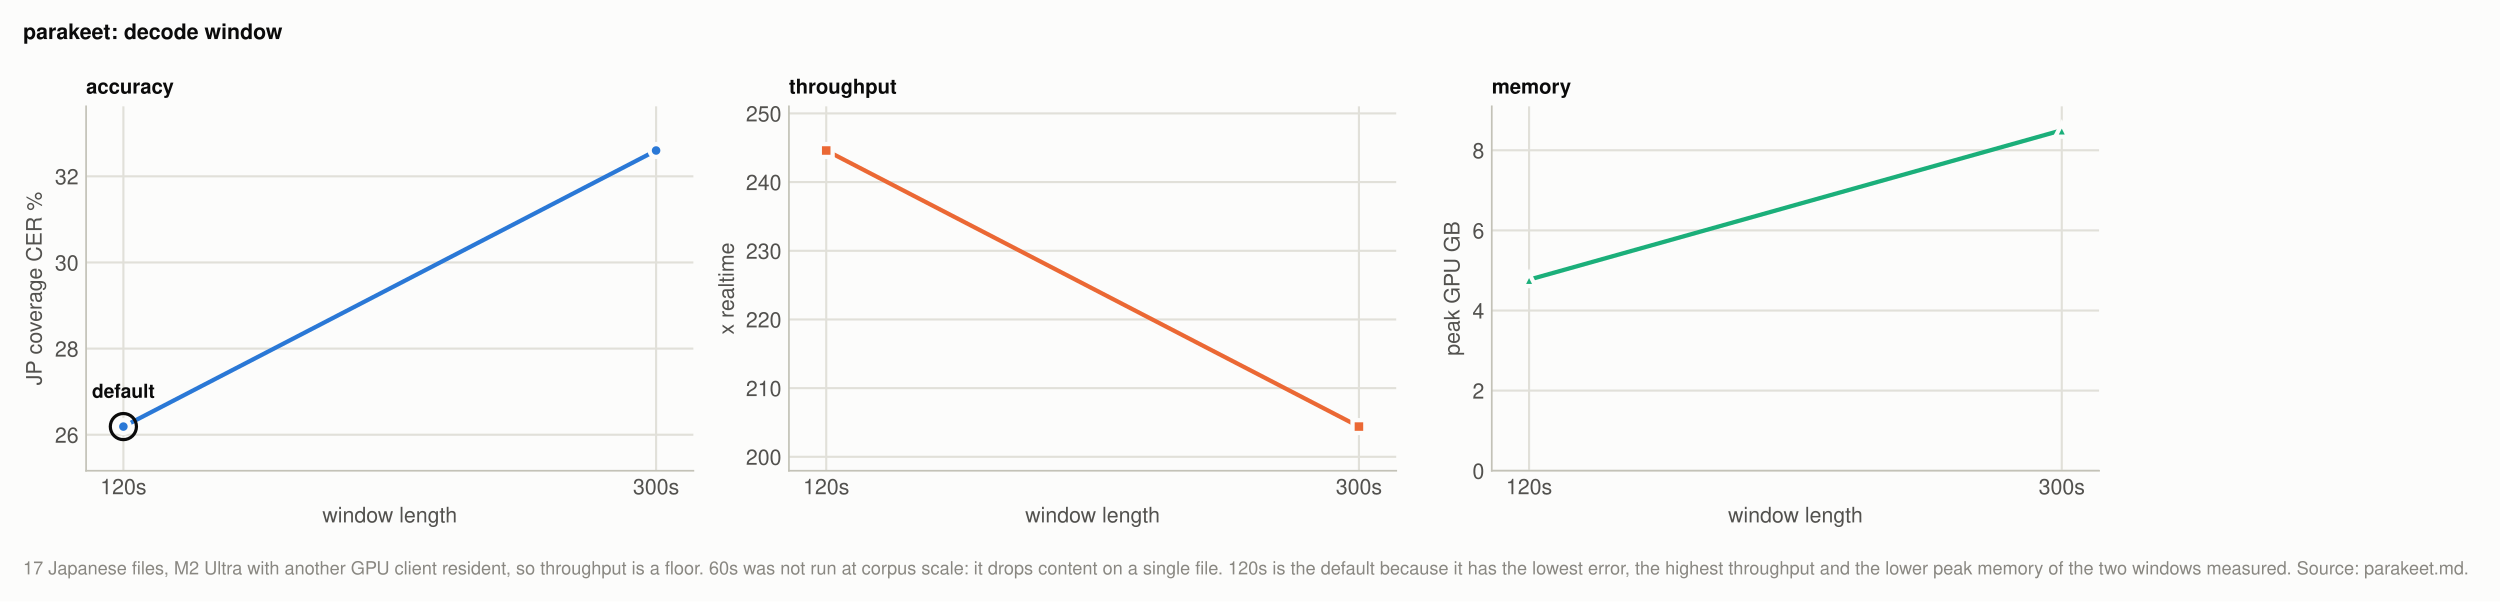
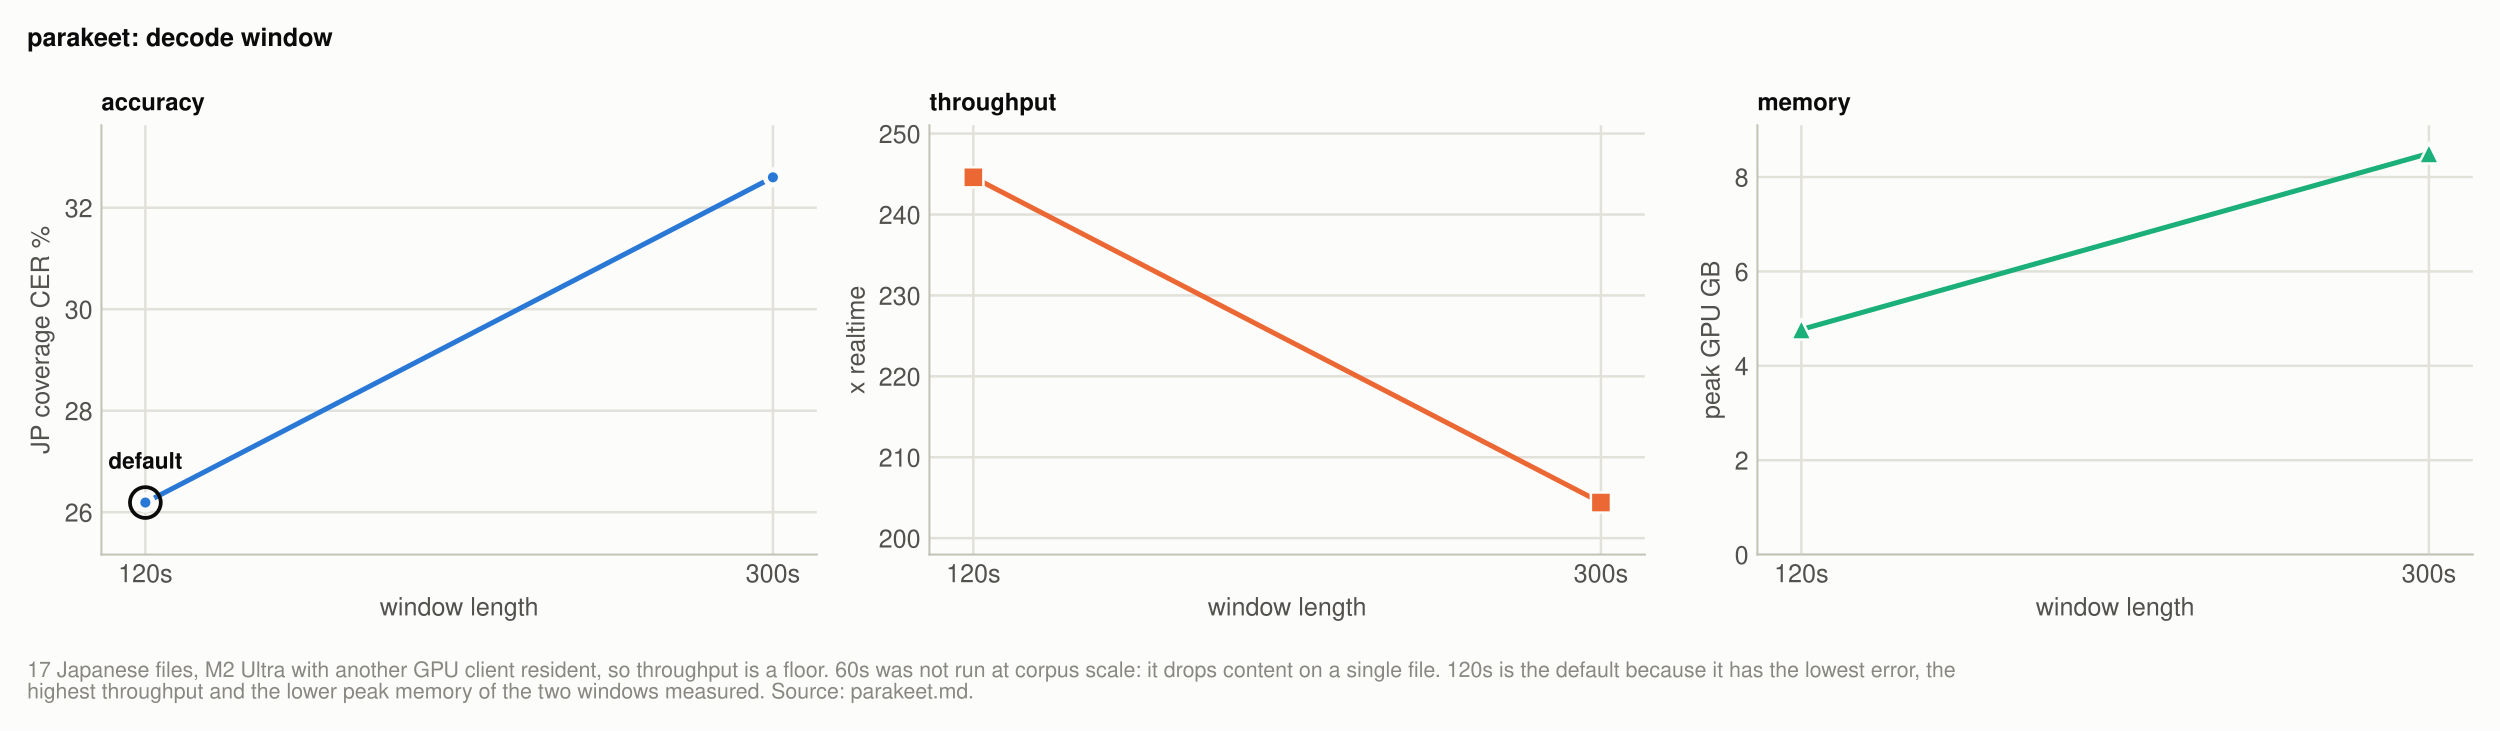
- <svg xmlns="http://www.w3.org/2000/svg" xmlns:xlink="http://www.w3.org/1999/xlink" width="1171.55pt" height="281.856pt" viewBox="0 0 1171.55 281.856" version="1.1">
+ <svg xmlns="http://www.w3.org/2000/svg" xmlns:xlink="http://www.w3.org/1999/xlink" width="994.464pt" height="290.618pt" viewBox="0 0 994.464 290.618" version="1.1">
  <defs>
    <style type="text/css">*{stroke-linejoin: round; stroke-linecap: butt}</style>
  </defs>
  <g id="figure_1">
    <g id="patch_1">
-       <path d="M 0 281.856  L 1171.55 281.856  L 1171.55 0  L 0 0  z " style="fill: #fcfcfb" />
+       <path d="M 0 290.618  L 994.464 290.618  L 994.464 0  L 0 0  z " style="fill: #fcfcfb" />
    </g>
    <g id="axes_1">
      <g id="patch_2">
        <path d="M 40.344 220.601  L 324.931 220.601  L 324.931 49.83  L 40.344 49.83  z " style="fill: #fcfcfb" />
      </g>
      <g id="matplotlib.axis_1">
        <g id="xtick_1">
          <g id="line2d_1">
-             <path d="M 57.819 220.601  L 57.819 49.83  " clip-path="url(#p825026e365)" style="fill: none; stroke: #e1e0d9; stroke-linecap: round" />
+             <path d="M 57.819 220.601  L 57.819 49.83  " clip-path="url(#p71d41e0e4a)" style="fill: none; stroke: #e1e0d9; stroke-linecap: round" />
          </g>
          <g id="line2d_2" />
          <g id="text_1">
            <text style="font-size: 10px; font-family: 'Helvetica', 'Arial', 'DejaVu Sans'; text-anchor: middle; fill: #52514e" x="57.819" y="231.601" transform="rotate(-0 57.81865 231.6008)">120s</text>
          </g>
        </g>
        <g id="xtick_2">
          <g id="line2d_3">
-             <path d="M 307.457 220.601  L 307.457 49.83  " clip-path="url(#p825026e365)" style="fill: none; stroke: #e1e0d9; stroke-linecap: round" />
+             <path d="M 307.457 220.601  L 307.457 49.83  " clip-path="url(#p71d41e0e4a)" style="fill: none; stroke: #e1e0d9; stroke-linecap: round" />
          </g>
          <g id="line2d_4" />
          <g id="text_2">
            <text style="font-size: 10px; font-family: 'Helvetica', 'Arial', 'DejaVu Sans'; text-anchor: middle; fill: #52514e" x="307.457" y="231.601" transform="rotate(-0 307.4565 231.6008)">300s</text>
          </g>
        </g>
        <g id="text_3">
          <text style="font-size: 10px; font-family: 'Helvetica', 'Arial', 'DejaVu Sans'; text-anchor: middle; fill: #52514e" x="182.638" y="244.8" transform="rotate(-0 182.6376 244.8)">window length</text>
        </g>
      </g>
      <g id="matplotlib.axis_2">
        <g id="ytick_1">
          <g id="line2d_5">
-             <path d="M 40.344 203.736  L 324.931 203.736  " clip-path="url(#p825026e365)" style="fill: none; stroke: #e1e0d9; stroke-linecap: round" />
+             <path d="M 40.344 203.736  L 324.931 203.736  " clip-path="url(#p71d41e0e4a)" style="fill: none; stroke: #e1e0d9; stroke-linecap: round" />
          </g>
          <g id="line2d_6" />
          <g id="text_4">
            <text style="font-size: 10px; font-family: 'Helvetica', 'Arial', 'DejaVu Sans'; text-anchor: end; fill: #52514e" x="36.844" y="207.486" transform="rotate(-0 36.844 207.486)">26</text>
          </g>
        </g>
        <g id="ytick_2">
          <g id="line2d_7">
-             <path d="M 40.344 163.37  L 324.931 163.37  " clip-path="url(#p825026e365)" style="fill: none; stroke: #e1e0d9; stroke-linecap: round" />
+             <path d="M 40.344 163.37  L 324.931 163.37  " clip-path="url(#p71d41e0e4a)" style="fill: none; stroke: #e1e0d9; stroke-linecap: round" />
          </g>
          <g id="line2d_8" />
          <g id="text_5">
            <text style="font-size: 10px; font-family: 'Helvetica', 'Arial', 'DejaVu Sans'; text-anchor: end; fill: #52514e" x="36.844" y="167.12" transform="rotate(-0 36.844 167.1204)">28</text>
          </g>
        </g>
        <g id="ytick_3">
          <g id="line2d_9">
-             <path d="M 40.344 123.005  L 324.931 123.005  " clip-path="url(#p825026e365)" style="fill: none; stroke: #e1e0d9; stroke-linecap: round" />
+             <path d="M 40.344 123.005  L 324.931 123.005  " clip-path="url(#p71d41e0e4a)" style="fill: none; stroke: #e1e0d9; stroke-linecap: round" />
          </g>
          <g id="line2d_10" />
          <g id="text_6">
            <text style="font-size: 10px; font-family: 'Helvetica', 'Arial', 'DejaVu Sans'; text-anchor: end; fill: #52514e" x="36.844" y="126.755" transform="rotate(-0 36.844 126.7548)">30</text>
          </g>
        </g>
        <g id="ytick_4">
          <g id="line2d_11">
-             <path d="M 40.344 82.639  L 324.931 82.639  " clip-path="url(#p825026e365)" style="fill: none; stroke: #e1e0d9; stroke-linecap: round" />
+             <path d="M 40.344 82.639  L 324.931 82.639  " clip-path="url(#p71d41e0e4a)" style="fill: none; stroke: #e1e0d9; stroke-linecap: round" />
          </g>
          <g id="line2d_12" />
          <g id="text_7">
            <text style="font-size: 10px; font-family: 'Helvetica', 'Arial', 'DejaVu Sans'; text-anchor: end; fill: #52514e" x="36.844" y="86.389" transform="rotate(-0 36.844 86.38917)">32</text>
          </g>
        </g>
        <g id="text_8">
          <text style="font-size: 10px; font-family: 'Helvetica', 'Arial', 'DejaVu Sans'; text-anchor: middle; fill: #52514e" x="19.51" y="135.215" transform="rotate(-90 19.50962 135.2154)">JP coverage CER %</text>
        </g>
      </g>
      <g id="patch_3">
        <path d="M 40.344 220.601  L 40.344 49.83  " style="fill: none; stroke: #c3c2b7; stroke-width: 0.8; stroke-linejoin: miter; stroke-linecap: square" />
      </g>
      <g id="patch_4">
        <path d="M 40.344 220.601  L 324.931 220.601  " style="fill: none; stroke: #c3c2b7; stroke-width: 0.8; stroke-linejoin: miter; stroke-linecap: square" />
      </g>
      <g id="line2d_13">
-         <path d="M 57.819 199.901  L 307.457 70.529  " clip-path="url(#p825026e365)" style="fill: none; stroke: #2a78d6; stroke-width: 2; stroke-linecap: round" />
+         <path d="M 57.819 199.901  L 307.457 70.529  " clip-path="url(#p71d41e0e4a)" style="fill: none; stroke: #2a78d6; stroke-width: 2; stroke-linecap: round" />
        <defs>
          <path id="m18ba76b1aa" d="M 0 3  C 0.796 3 1.559 2.684 2.121 2.121  C 2.684 1.559 3 0.796 3 0  C 3 -0.796 2.684 -1.559 2.121 -2.121  C 1.559 -2.684 0.796 -3 0 -3  C -0.796 -3 -1.559 -2.684 -2.121 -2.121  C -2.684 -1.559 -3 -0.796 -3 0  C -3 0.796 -2.684 1.559 -2.121 2.121  C -1.559 2.684 -0.796 3 0 3  z " style="stroke: #fcfcfb; stroke-width: 2" />
        </defs>
-         <g clip-path="url(#p825026e365)">
+         <g clip-path="url(#p71d41e0e4a)">
          <use xlink:href="#m18ba76b1aa" x="57.819" y="199.901" style="fill: #2a78d6; stroke: #fcfcfb; stroke-width: 2" />
          <use xlink:href="#m18ba76b1aa" x="307.457" y="70.529" style="fill: #2a78d6; stroke: #fcfcfb; stroke-width: 2" />
        </g>
      </g>
      <g id="text_9">
        <text style="font-weight: 700; font-size: 9px; font-family: 'Helvetica', 'Arial', 'DejaVu Sans'; text-anchor: middle; fill: #0b0b0b" x="57.819" y="186.372" transform="rotate(-0 57.81865 186.372)">default</text>
      </g>
      <g id="text_10">
        <text style="font-weight: 700; font-size: 9.5px; font-family: 'Helvetica', 'Arial', 'DejaVu Sans'; text-anchor: start; fill: #0b0b0b" x="40.344" y="43.83" transform="rotate(-0 40.344 43.83)">accuracy</text>
      </g>
      <g id="PathCollection_1">
-         <path d="M 57.819 206.025  C 59.443 206.025 61 205.38 62.149 204.231  C 63.297 203.083 63.942 201.525 63.942 199.901  C 63.942 198.277 63.297 196.72 62.149 195.571  C 61 194.423 59.443 193.778 57.819 193.778  C 56.195 193.778 54.637 194.423 53.489 195.571  C 52.34 196.72 51.695 198.277 51.695 199.901  C 51.695 201.525 52.34 203.083 53.489 204.231  C 54.637 205.38 56.195 206.025 57.819 206.025  L 57.819 206.025  z " clip-path="url(#p825026e365)" style="fill: none; stroke: #0b0b0b; stroke-width: 1.5" />
+         <path d="M 57.819 206.025  C 59.443 206.025 61 205.38 62.149 204.231  C 63.297 203.083 63.942 201.525 63.942 199.901  C 63.942 198.277 63.297 196.72 62.149 195.571  C 61 194.423 59.443 193.778 57.819 193.778  C 56.195 193.778 54.637 194.423 53.489 195.571  C 52.34 196.72 51.695 198.277 51.695 199.901  C 51.695 201.525 52.34 203.083 53.489 204.231  C 54.637 205.38 56.195 206.025 57.819 206.025  L 57.819 206.025  z " clip-path="url(#p71d41e0e4a)" style="fill: none; stroke: #0b0b0b; stroke-width: 1.5" />
      </g>
    </g>
    <g id="axes_2">
      <g id="patch_5">
        <path d="M 369.71 220.601  L 654.298 220.601  L 654.298 49.83  L 369.71 49.83  z " style="fill: #fcfcfb" />
      </g>
      <g id="matplotlib.axis_3">
        <g id="xtick_3">
          <g id="line2d_14">
-             <path d="M 387.185 220.601  L 387.185 49.83  " clip-path="url(#p5b9429bd94)" style="fill: none; stroke: #e1e0d9; stroke-linecap: round" />
+             <path d="M 387.185 220.601  L 387.185 49.83  " clip-path="url(#p42c3f5b58d)" style="fill: none; stroke: #e1e0d9; stroke-linecap: round" />
          </g>
          <g id="line2d_15" />
          <g id="text_11">
            <text style="font-size: 10px; font-family: 'Helvetica', 'Arial', 'DejaVu Sans'; text-anchor: middle; fill: #52514e" x="387.185" y="231.601" transform="rotate(-0 387.1851 231.6008)">120s</text>
          </g>
        </g>
        <g id="xtick_4">
          <g id="line2d_16">
-             <path d="M 636.823 220.601  L 636.823 49.83  " clip-path="url(#p5b9429bd94)" style="fill: none; stroke: #e1e0d9; stroke-linecap: round" />
+             <path d="M 636.823 220.601  L 636.823 49.83  " clip-path="url(#p42c3f5b58d)" style="fill: none; stroke: #e1e0d9; stroke-linecap: round" />
          </g>
          <g id="line2d_17" />
          <g id="text_12">
            <text style="font-size: 10px; font-family: 'Helvetica', 'Arial', 'DejaVu Sans'; text-anchor: middle; fill: #52514e" x="636.823" y="231.601" transform="rotate(-0 636.8229 231.6008)">300s</text>
          </g>
        </g>
        <g id="text_13">
          <text style="font-size: 10px; font-family: 'Helvetica', 'Arial', 'DejaVu Sans'; text-anchor: middle; fill: #52514e" x="512.004" y="244.8" transform="rotate(-0 512.004 244.8)">window length</text>
        </g>
      </g>
      <g id="matplotlib.axis_4">
        <g id="ytick_5">
          <g id="line2d_18">
-             <path d="M 369.71 214.061  L 654.298 214.061  " clip-path="url(#p5b9429bd94)" style="fill: none; stroke: #e1e0d9; stroke-linecap: round" />
+             <path d="M 369.71 214.061  L 654.298 214.061  " clip-path="url(#p42c3f5b58d)" style="fill: none; stroke: #e1e0d9; stroke-linecap: round" />
          </g>
          <g id="line2d_19" />
          <g id="text_14">
            <text style="font-size: 10px; font-family: 'Helvetica', 'Arial', 'DejaVu Sans'; text-anchor: end; fill: #52514e" x="366.21" y="217.811" transform="rotate(-0 366.2104 217.8114)">200</text>
          </g>
        </g>
        <g id="ytick_6">
          <g id="line2d_20">
-             <path d="M 369.71 181.879  L 654.298 181.879  " clip-path="url(#p5b9429bd94)" style="fill: none; stroke: #e1e0d9; stroke-linecap: round" />
+             <path d="M 369.71 181.879  L 654.298 181.879  " clip-path="url(#p42c3f5b58d)" style="fill: none; stroke: #e1e0d9; stroke-linecap: round" />
          </g>
          <g id="line2d_21" />
          <g id="text_15">
            <text style="font-size: 10px; font-family: 'Helvetica', 'Arial', 'DejaVu Sans'; text-anchor: end; fill: #52514e" x="366.21" y="185.629" transform="rotate(-0 366.2104 185.6293)">210</text>
          </g>
        </g>
        <g id="ytick_7">
          <g id="line2d_22">
-             <path d="M 369.71 149.697  L 654.298 149.697  " clip-path="url(#p5b9429bd94)" style="fill: none; stroke: #e1e0d9; stroke-linecap: round" />
+             <path d="M 369.71 149.697  L 654.298 149.697  " clip-path="url(#p42c3f5b58d)" style="fill: none; stroke: #e1e0d9; stroke-linecap: round" />
          </g>
          <g id="line2d_23" />
          <g id="text_16">
            <text style="font-size: 10px; font-family: 'Helvetica', 'Arial', 'DejaVu Sans'; text-anchor: end; fill: #52514e" x="366.21" y="153.447" transform="rotate(-0 366.2104 153.4473)">220</text>
          </g>
        </g>
        <g id="ytick_8">
          <g id="line2d_24">
-             <path d="M 369.71 117.515  L 654.298 117.515  " clip-path="url(#p5b9429bd94)" style="fill: none; stroke: #e1e0d9; stroke-linecap: round" />
+             <path d="M 369.71 117.515  L 654.298 117.515  " clip-path="url(#p42c3f5b58d)" style="fill: none; stroke: #e1e0d9; stroke-linecap: round" />
          </g>
          <g id="line2d_25" />
          <g id="text_17">
            <text style="font-size: 10px; font-family: 'Helvetica', 'Arial', 'DejaVu Sans'; text-anchor: end; fill: #52514e" x="366.21" y="121.265" transform="rotate(-0 366.2104 121.2653)">230</text>
          </g>
        </g>
        <g id="ytick_9">
          <g id="line2d_26">
-             <path d="M 369.71 85.333  L 654.298 85.333  " clip-path="url(#p5b9429bd94)" style="fill: none; stroke: #e1e0d9; stroke-linecap: round" />
+             <path d="M 369.71 85.333  L 654.298 85.333  " clip-path="url(#p42c3f5b58d)" style="fill: none; stroke: #e1e0d9; stroke-linecap: round" />
          </g>
          <g id="line2d_27" />
          <g id="text_18">
            <text style="font-size: 10px; font-family: 'Helvetica', 'Arial', 'DejaVu Sans'; text-anchor: end; fill: #52514e" x="366.21" y="89.083" transform="rotate(-0 366.2104 89.08323)">240</text>
          </g>
        </g>
        <g id="ytick_10">
          <g id="line2d_28">
-             <path d="M 369.71 53.151  L 654.298 53.151  " clip-path="url(#p5b9429bd94)" style="fill: none; stroke: #e1e0d9; stroke-linecap: round" />
+             <path d="M 369.71 53.151  L 654.298 53.151  " clip-path="url(#p42c3f5b58d)" style="fill: none; stroke: #e1e0d9; stroke-linecap: round" />
          </g>
          <g id="line2d_29" />
          <g id="text_19">
            <text style="font-size: 10px; font-family: 'Helvetica', 'Arial', 'DejaVu Sans'; text-anchor: end; fill: #52514e" x="366.21" y="56.901" transform="rotate(-0 366.2104 56.90119)">250</text>
          </g>
        </g>
        <g id="text_20">
          <text style="font-size: 10px; font-family: 'Helvetica', 'Arial', 'DejaVu Sans'; text-anchor: middle; fill: #52514e" x="343.828" y="135.215" transform="rotate(-90 343.8284 135.2154)">x realtime</text>
        </g>
      </g>
      <g id="patch_6">
        <path d="M 369.71 220.601  L 369.71 49.83  " style="fill: none; stroke: #c3c2b7; stroke-width: 0.8; stroke-linejoin: miter; stroke-linecap: square" />
      </g>
      <g id="patch_7">
        <path d="M 369.71 220.601  L 654.298 220.601  " style="fill: none; stroke: #c3c2b7; stroke-width: 0.8; stroke-linejoin: miter; stroke-linecap: square" />
      </g>
      <g id="line2d_30">
-         <path d="M 387.185 70.529  L 636.823 199.901  " clip-path="url(#p5b9429bd94)" style="fill: none; stroke: #eb6834; stroke-width: 2; stroke-linecap: round" />
+         <path d="M 387.185 70.529  L 636.823 199.901  " clip-path="url(#p42c3f5b58d)" style="fill: none; stroke: #eb6834; stroke-width: 2; stroke-linecap: round" />
        <defs>
-           <path id="mdab91e5291" d="M -3 3  L 3 3  L 3 -3  L -3 -3  z " style="stroke: #fcfcfb; stroke-width: 2; stroke-linejoin: miter" />
+           <path id="m658b94c491" d="M -4 4  L 4 4  L 4 -4  L -4 -4  z " style="stroke: #fcfcfb; stroke-linejoin: miter" />
        </defs>
-         <g clip-path="url(#p5b9429bd94)">
-           <use xlink:href="#mdab91e5291" x="387.185" y="70.529" style="fill: #eb6834; stroke: #fcfcfb; stroke-width: 2; stroke-linejoin: miter" />
-           <use xlink:href="#mdab91e5291" x="636.823" y="199.901" style="fill: #eb6834; stroke: #fcfcfb; stroke-width: 2; stroke-linejoin: miter" />
+         <g clip-path="url(#p42c3f5b58d)">
+           <use xlink:href="#m658b94c491" x="387.185" y="70.529" style="fill: #eb6834; stroke: #fcfcfb; stroke-linejoin: miter" />
+           <use xlink:href="#m658b94c491" x="636.823" y="199.901" style="fill: #eb6834; stroke: #fcfcfb; stroke-linejoin: miter" />
        </g>
      </g>
      <g id="text_21">
        <text style="font-weight: 700; font-size: 9.5px; font-family: 'Helvetica', 'Arial', 'DejaVu Sans'; text-anchor: start; fill: #0b0b0b" x="369.71" y="43.83" transform="rotate(-0 369.7104 43.83)">throughput</text>
      </g>
    </g>
    <g id="axes_3">
      <g id="patch_8">
        <path d="M 699.077 220.601  L 983.664 220.601  L 983.664 49.83  L 699.077 49.83  z " style="fill: #fcfcfb" />
      </g>
      <g id="matplotlib.axis_5">
        <g id="xtick_5">
          <g id="line2d_31">
-             <path d="M 716.551 220.601  L 716.551 49.83  " clip-path="url(#p18ec48beaf)" style="fill: none; stroke: #e1e0d9; stroke-linecap: round" />
+             <path d="M 716.551 220.601  L 716.551 49.83  " clip-path="url(#pd2910da952)" style="fill: none; stroke: #e1e0d9; stroke-linecap: round" />
          </g>
          <g id="line2d_32" />
          <g id="text_22">
            <text style="font-size: 10px; font-family: 'Helvetica', 'Arial', 'DejaVu Sans'; text-anchor: middle; fill: #52514e" x="716.551" y="231.601" transform="rotate(-0 716.5515 231.6008)">120s</text>
          </g>
        </g>
        <g id="xtick_6">
          <g id="line2d_33">
-             <path d="M 966.189 220.601  L 966.189 49.83  " clip-path="url(#p18ec48beaf)" style="fill: none; stroke: #e1e0d9; stroke-linecap: round" />
+             <path d="M 966.189 220.601  L 966.189 49.83  " clip-path="url(#pd2910da952)" style="fill: none; stroke: #e1e0d9; stroke-linecap: round" />
          </g>
          <g id="line2d_34" />
          <g id="text_23">
            <text style="font-size: 10px; font-family: 'Helvetica', 'Arial', 'DejaVu Sans'; text-anchor: middle; fill: #52514e" x="966.189" y="231.601" transform="rotate(-0 966.1893 231.6008)">300s</text>
          </g>
        </g>
        <g id="text_24">
          <text style="font-size: 10px; font-family: 'Helvetica', 'Arial', 'DejaVu Sans'; text-anchor: middle; fill: #52514e" x="841.37" y="244.8" transform="rotate(-0 841.3704 244.8)">window length</text>
        </g>
      </g>
      <g id="matplotlib.axis_6">
        <g id="ytick_11">
          <g id="line2d_35">
-             <path d="M 699.077 220.601  L 983.664 220.601  " clip-path="url(#p18ec48beaf)" style="fill: none; stroke: #e1e0d9; stroke-linecap: round" />
+             <path d="M 699.077 220.601  L 983.664 220.601  " clip-path="url(#pd2910da952)" style="fill: none; stroke: #e1e0d9; stroke-linecap: round" />
          </g>
          <g id="line2d_36" />
          <g id="text_25">
            <text style="font-size: 10px; font-family: 'Helvetica', 'Arial', 'DejaVu Sans'; text-anchor: end; fill: #52514e" x="695.577" y="224.351" transform="rotate(-0 695.5768 224.3508)">0</text>
          </g>
        </g>
        <g id="ytick_12">
          <g id="line2d_37">
-             <path d="M 699.077 183.056  L 983.664 183.056  " clip-path="url(#p18ec48beaf)" style="fill: none; stroke: #e1e0d9; stroke-linecap: round" />
+             <path d="M 699.077 183.056  L 983.664 183.056  " clip-path="url(#pd2910da952)" style="fill: none; stroke: #e1e0d9; stroke-linecap: round" />
          </g>
          <g id="line2d_38" />
          <g id="text_26">
            <text style="font-size: 10px; font-family: 'Helvetica', 'Arial', 'DejaVu Sans'; text-anchor: end; fill: #52514e" x="695.577" y="186.806" transform="rotate(-0 695.5768 186.8055)">2</text>
          </g>
        </g>
        <g id="ytick_13">
          <g id="line2d_39">
-             <path d="M 699.077 145.51  L 983.664 145.51  " clip-path="url(#p18ec48beaf)" style="fill: none; stroke: #e1e0d9; stroke-linecap: round" />
+             <path d="M 699.077 145.51  L 983.664 145.51  " clip-path="url(#pd2910da952)" style="fill: none; stroke: #e1e0d9; stroke-linecap: round" />
          </g>
          <g id="line2d_40" />
          <g id="text_27">
            <text style="font-size: 10px; font-family: 'Helvetica', 'Arial', 'DejaVu Sans'; text-anchor: end; fill: #52514e" x="695.577" y="149.26" transform="rotate(-0 695.5768 149.2603)">4</text>
          </g>
        </g>
        <g id="ytick_14">
          <g id="line2d_41">
-             <path d="M 699.077 107.965  L 983.664 107.965  " clip-path="url(#p18ec48beaf)" style="fill: none; stroke: #e1e0d9; stroke-linecap: round" />
+             <path d="M 699.077 107.965  L 983.664 107.965  " clip-path="url(#pd2910da952)" style="fill: none; stroke: #e1e0d9; stroke-linecap: round" />
          </g>
          <g id="line2d_42" />
          <g id="text_28">
            <text style="font-size: 10px; font-family: 'Helvetica', 'Arial', 'DejaVu Sans'; text-anchor: end; fill: #52514e" x="695.577" y="111.715" transform="rotate(-0 695.5768 111.7151)">6</text>
          </g>
        </g>
        <g id="ytick_15">
          <g id="line2d_43">
-             <path d="M 699.077 70.42  L 983.664 70.42  " clip-path="url(#p18ec48beaf)" style="fill: none; stroke: #e1e0d9; stroke-linecap: round" />
+             <path d="M 699.077 70.42  L 983.664 70.42  " clip-path="url(#pd2910da952)" style="fill: none; stroke: #e1e0d9; stroke-linecap: round" />
          </g>
          <g id="line2d_44" />
          <g id="text_29">
            <text style="font-size: 10px; font-family: 'Helvetica', 'Arial', 'DejaVu Sans'; text-anchor: end; fill: #52514e" x="695.577" y="74.17" transform="rotate(-0 695.5768 74.16981)">8</text>
          </g>
        </g>
        <g id="text_30">
          <text style="font-size: 10px; font-family: 'Helvetica', 'Arial', 'DejaVu Sans'; text-anchor: middle; fill: #52514e" x="683.932" y="135.215" transform="rotate(-90 683.9315 135.2154)">peak GPU GB</text>
        </g>
      </g>
      <g id="patch_9">
        <path d="M 699.077 220.601  L 699.077 49.83  " style="fill: none; stroke: #c3c2b7; stroke-width: 0.8; stroke-linejoin: miter; stroke-linecap: square" />
      </g>
      <g id="patch_10">
        <path d="M 699.077 220.601  L 983.664 220.601  " style="fill: none; stroke: #c3c2b7; stroke-width: 0.8; stroke-linejoin: miter; stroke-linecap: square" />
      </g>
      <g id="line2d_45">
-         <path d="M 716.551 131.055  L 966.189 61.033  " clip-path="url(#p18ec48beaf)" style="fill: none; stroke: #1baf7a; stroke-width: 2; stroke-linecap: round" />
+         <path d="M 716.551 131.055  L 966.189 61.033  " clip-path="url(#pd2910da952)" style="fill: none; stroke: #1baf7a; stroke-width: 2; stroke-linecap: round" />
        <defs>
-           <path id="m42ebf5ecd0" d="M 0 -3  L -3 3  L 3 3  z " style="stroke: #fcfcfb; stroke-width: 2; stroke-linejoin: miter" />
+           <path id="m965ecce357" d="M 0 -4  L -4 4  L 4 4  z " style="stroke: #fcfcfb; stroke-linejoin: miter" />
        </defs>
-         <g clip-path="url(#p18ec48beaf)">
-           <use xlink:href="#m42ebf5ecd0" x="716.551" y="131.055" style="fill: #1baf7a; stroke: #fcfcfb; stroke-width: 2; stroke-linejoin: miter" />
-           <use xlink:href="#m42ebf5ecd0" x="966.189" y="61.033" style="fill: #1baf7a; stroke: #fcfcfb; stroke-width: 2; stroke-linejoin: miter" />
+         <g clip-path="url(#pd2910da952)">
+           <use xlink:href="#m965ecce357" x="716.551" y="131.055" style="fill: #1baf7a; stroke: #fcfcfb; stroke-linejoin: miter" />
+           <use xlink:href="#m965ecce357" x="966.189" y="61.033" style="fill: #1baf7a; stroke: #fcfcfb; stroke-linejoin: miter" />
        </g>
      </g>
      <g id="text_31">
        <text style="font-weight: 700; font-size: 9.5px; font-family: 'Helvetica', 'Arial', 'DejaVu Sans'; text-anchor: start; fill: #0b0b0b" x="699.077" y="43.83" transform="rotate(-0 699.0768 43.83)">memory</text>
      </g>
    </g>
    <g id="text_32">
      <text style="font-weight: 700; font-size: 10px; font-family: 'Helvetica', 'Arial', 'DejaVu Sans'; text-anchor: start; fill: #0b0b0b" x="10.8" y="18.3" transform="rotate(-0 10.8 18.3)">parakeet: decode window</text>
    </g>
    <g id="text_33">
-       <text style="font-size: 8.5px; font-family: 'Helvetica', 'Arial', 'DejaVu Sans'; text-anchor: start; fill: #898781" x="10.8" y="269.175" transform="rotate(-0 10.8 269.175)">17 Japanese files, M2 Ultra with another GPU client resident, so throughput is a floor. 60s was not run at corpus scale: it drops content on a single file. 120s is the default because it has the lowest error, the highest throughput and the lower peak memory of the two windows measured. Source: parakeet.md.</text>
+       <text style="font-size: 8.5px; font-family: 'Helvetica', 'Arial', 'DejaVu Sans'; fill: #898781" transform="translate(10.8 269.3016)">17 Japanese files, M2 Ultra with another GPU client resident, so throughput is a floor. 60s was not run at corpus scale: it drops content on a single file. 120s is the default because it has the lowest error, the</text>
+       <text style="font-size: 8.5px; font-family: 'Helvetica', 'Arial', 'DejaVu Sans'; fill: #898781" transform="translate(10.8 277.8104)">highest throughput and the lower peak memory of the two windows measured. Source: parakeet.md.</text>
    </g>
  </g>
  <defs>
-     <clipPath id="p825026e365">
+     <clipPath id="p71d41e0e4a">
      <rect x="40.344" y="49.83" width="284.587" height="170.771" />
    </clipPath>
-     <clipPath id="p5b9429bd94">
+     <clipPath id="p42c3f5b58d">
      <rect x="369.71" y="49.83" width="284.587" height="170.771" />
    </clipPath>
-     <clipPath id="p18ec48beaf">
+     <clipPath id="pd2910da952">
      <rect x="699.077" y="49.83" width="284.587" height="170.771" />
    </clipPath>
  </defs>
</svg>
